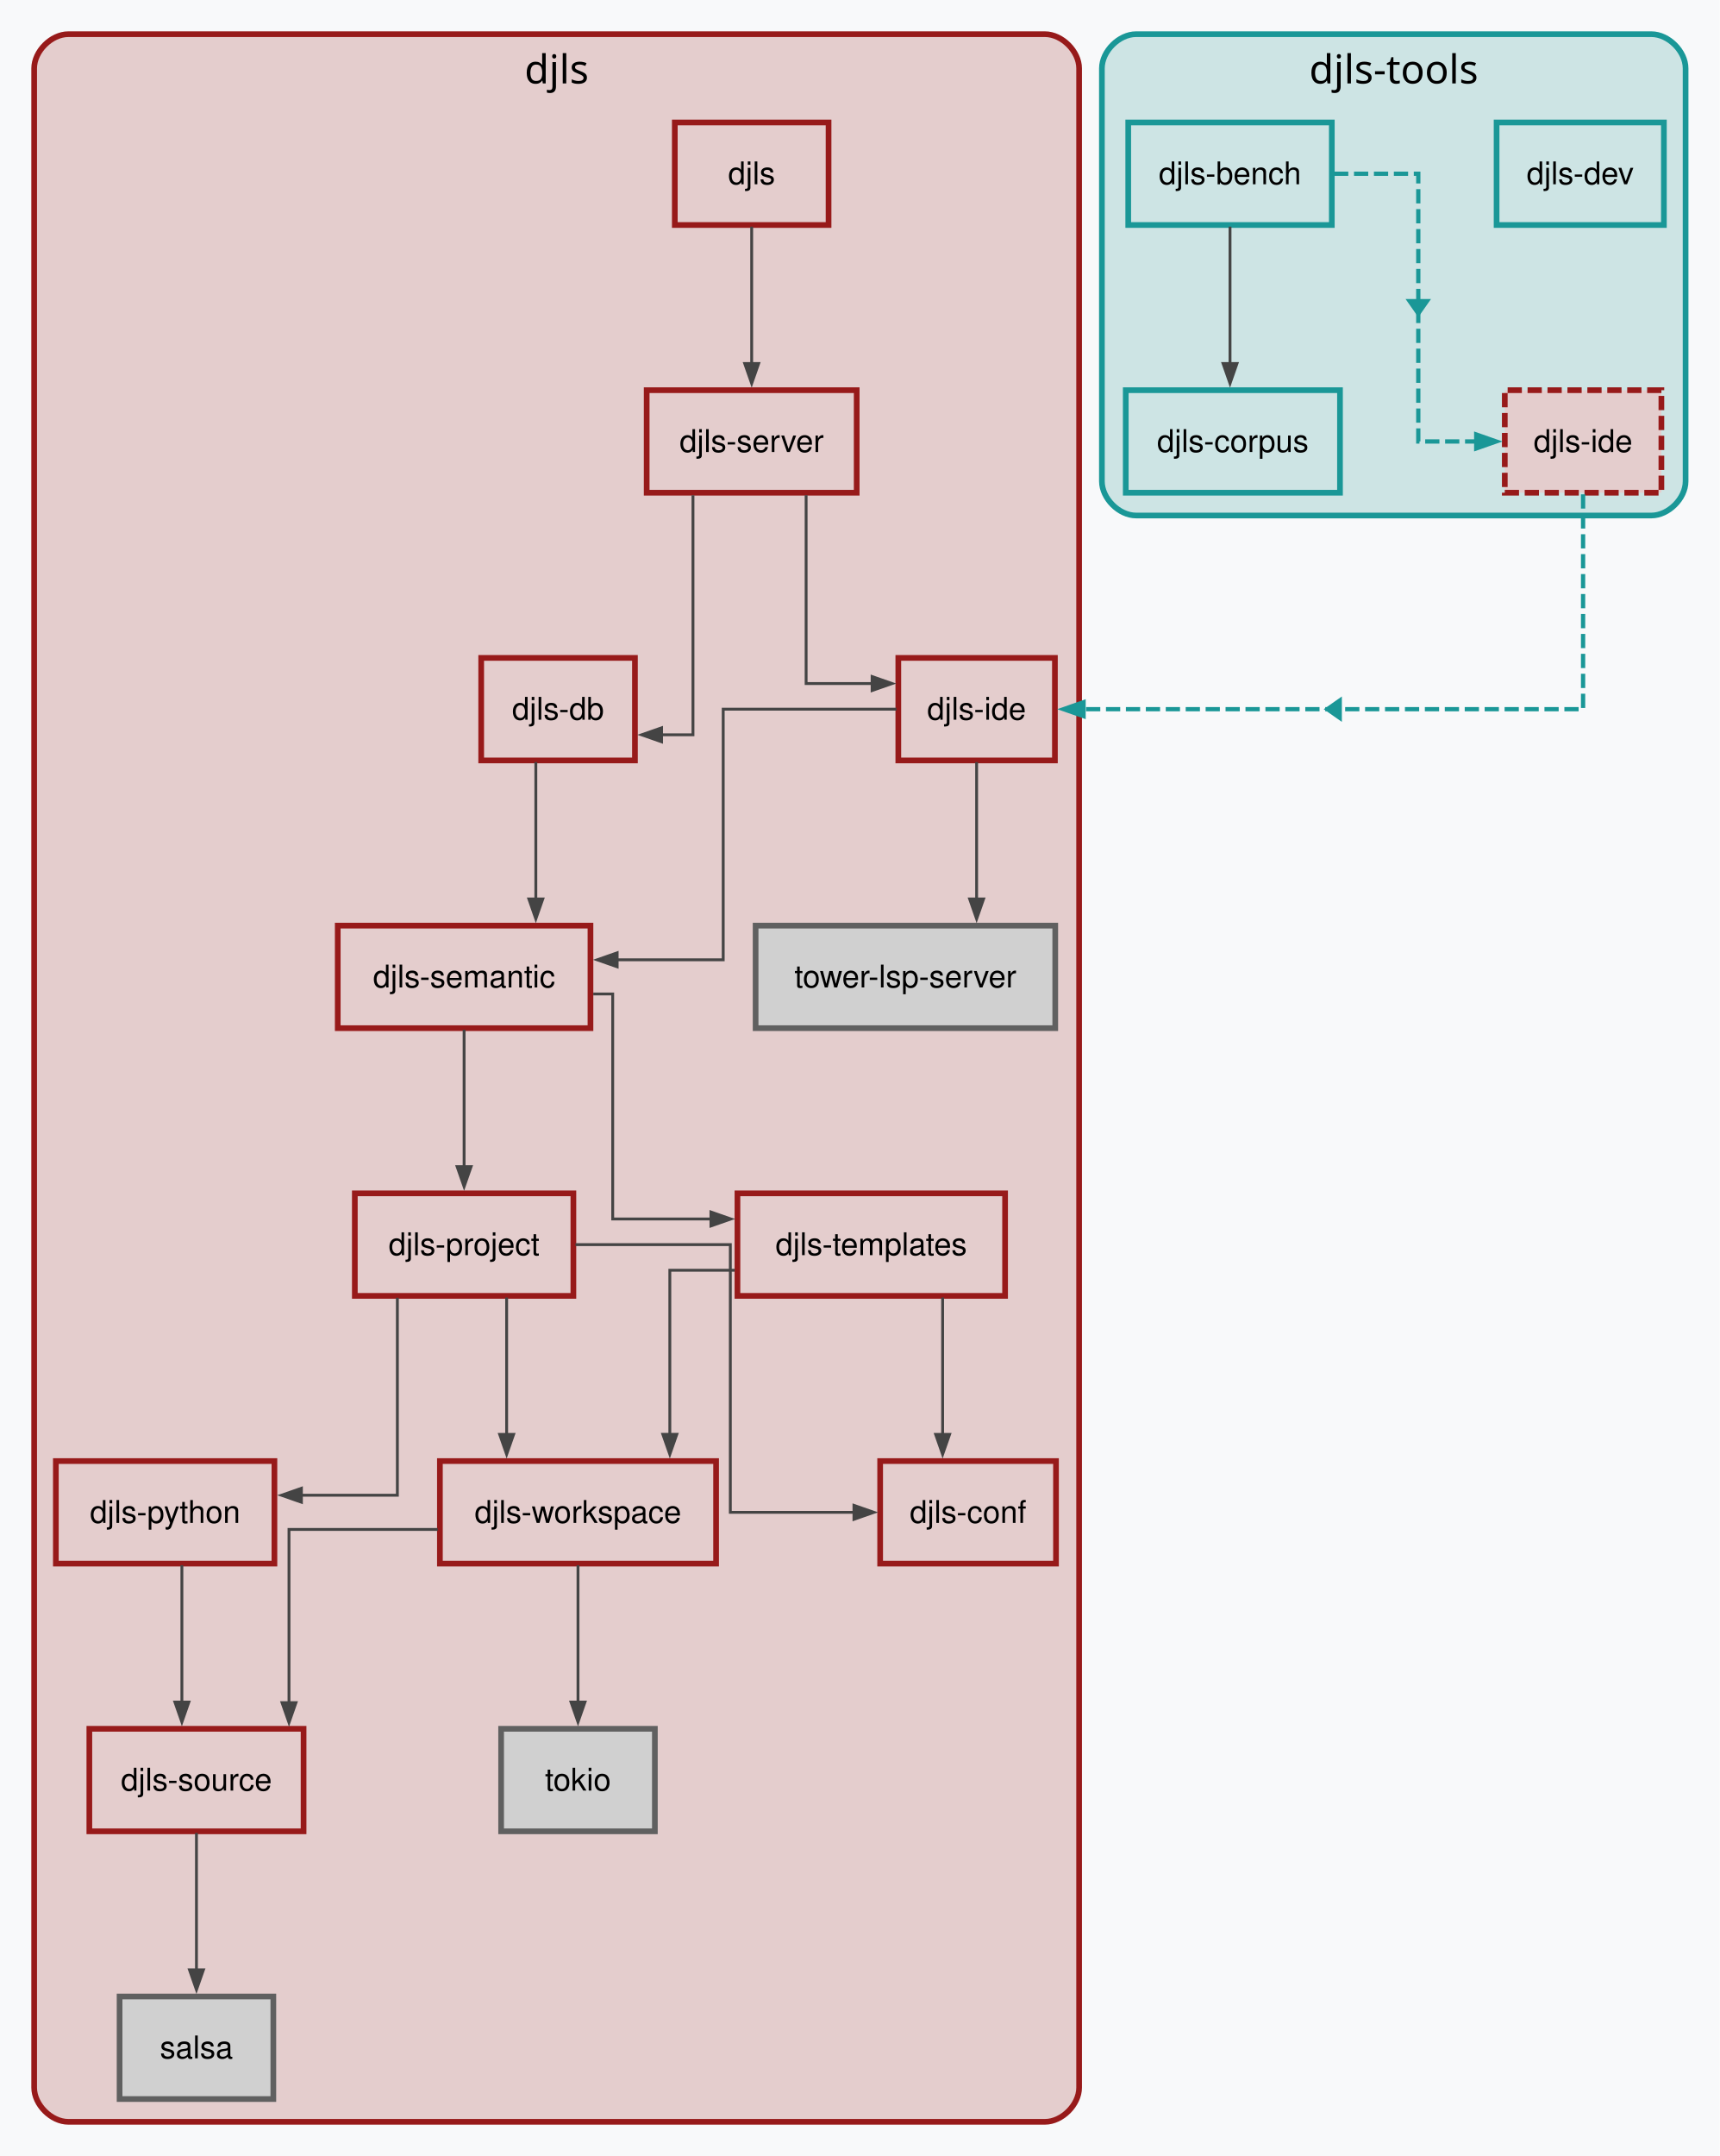
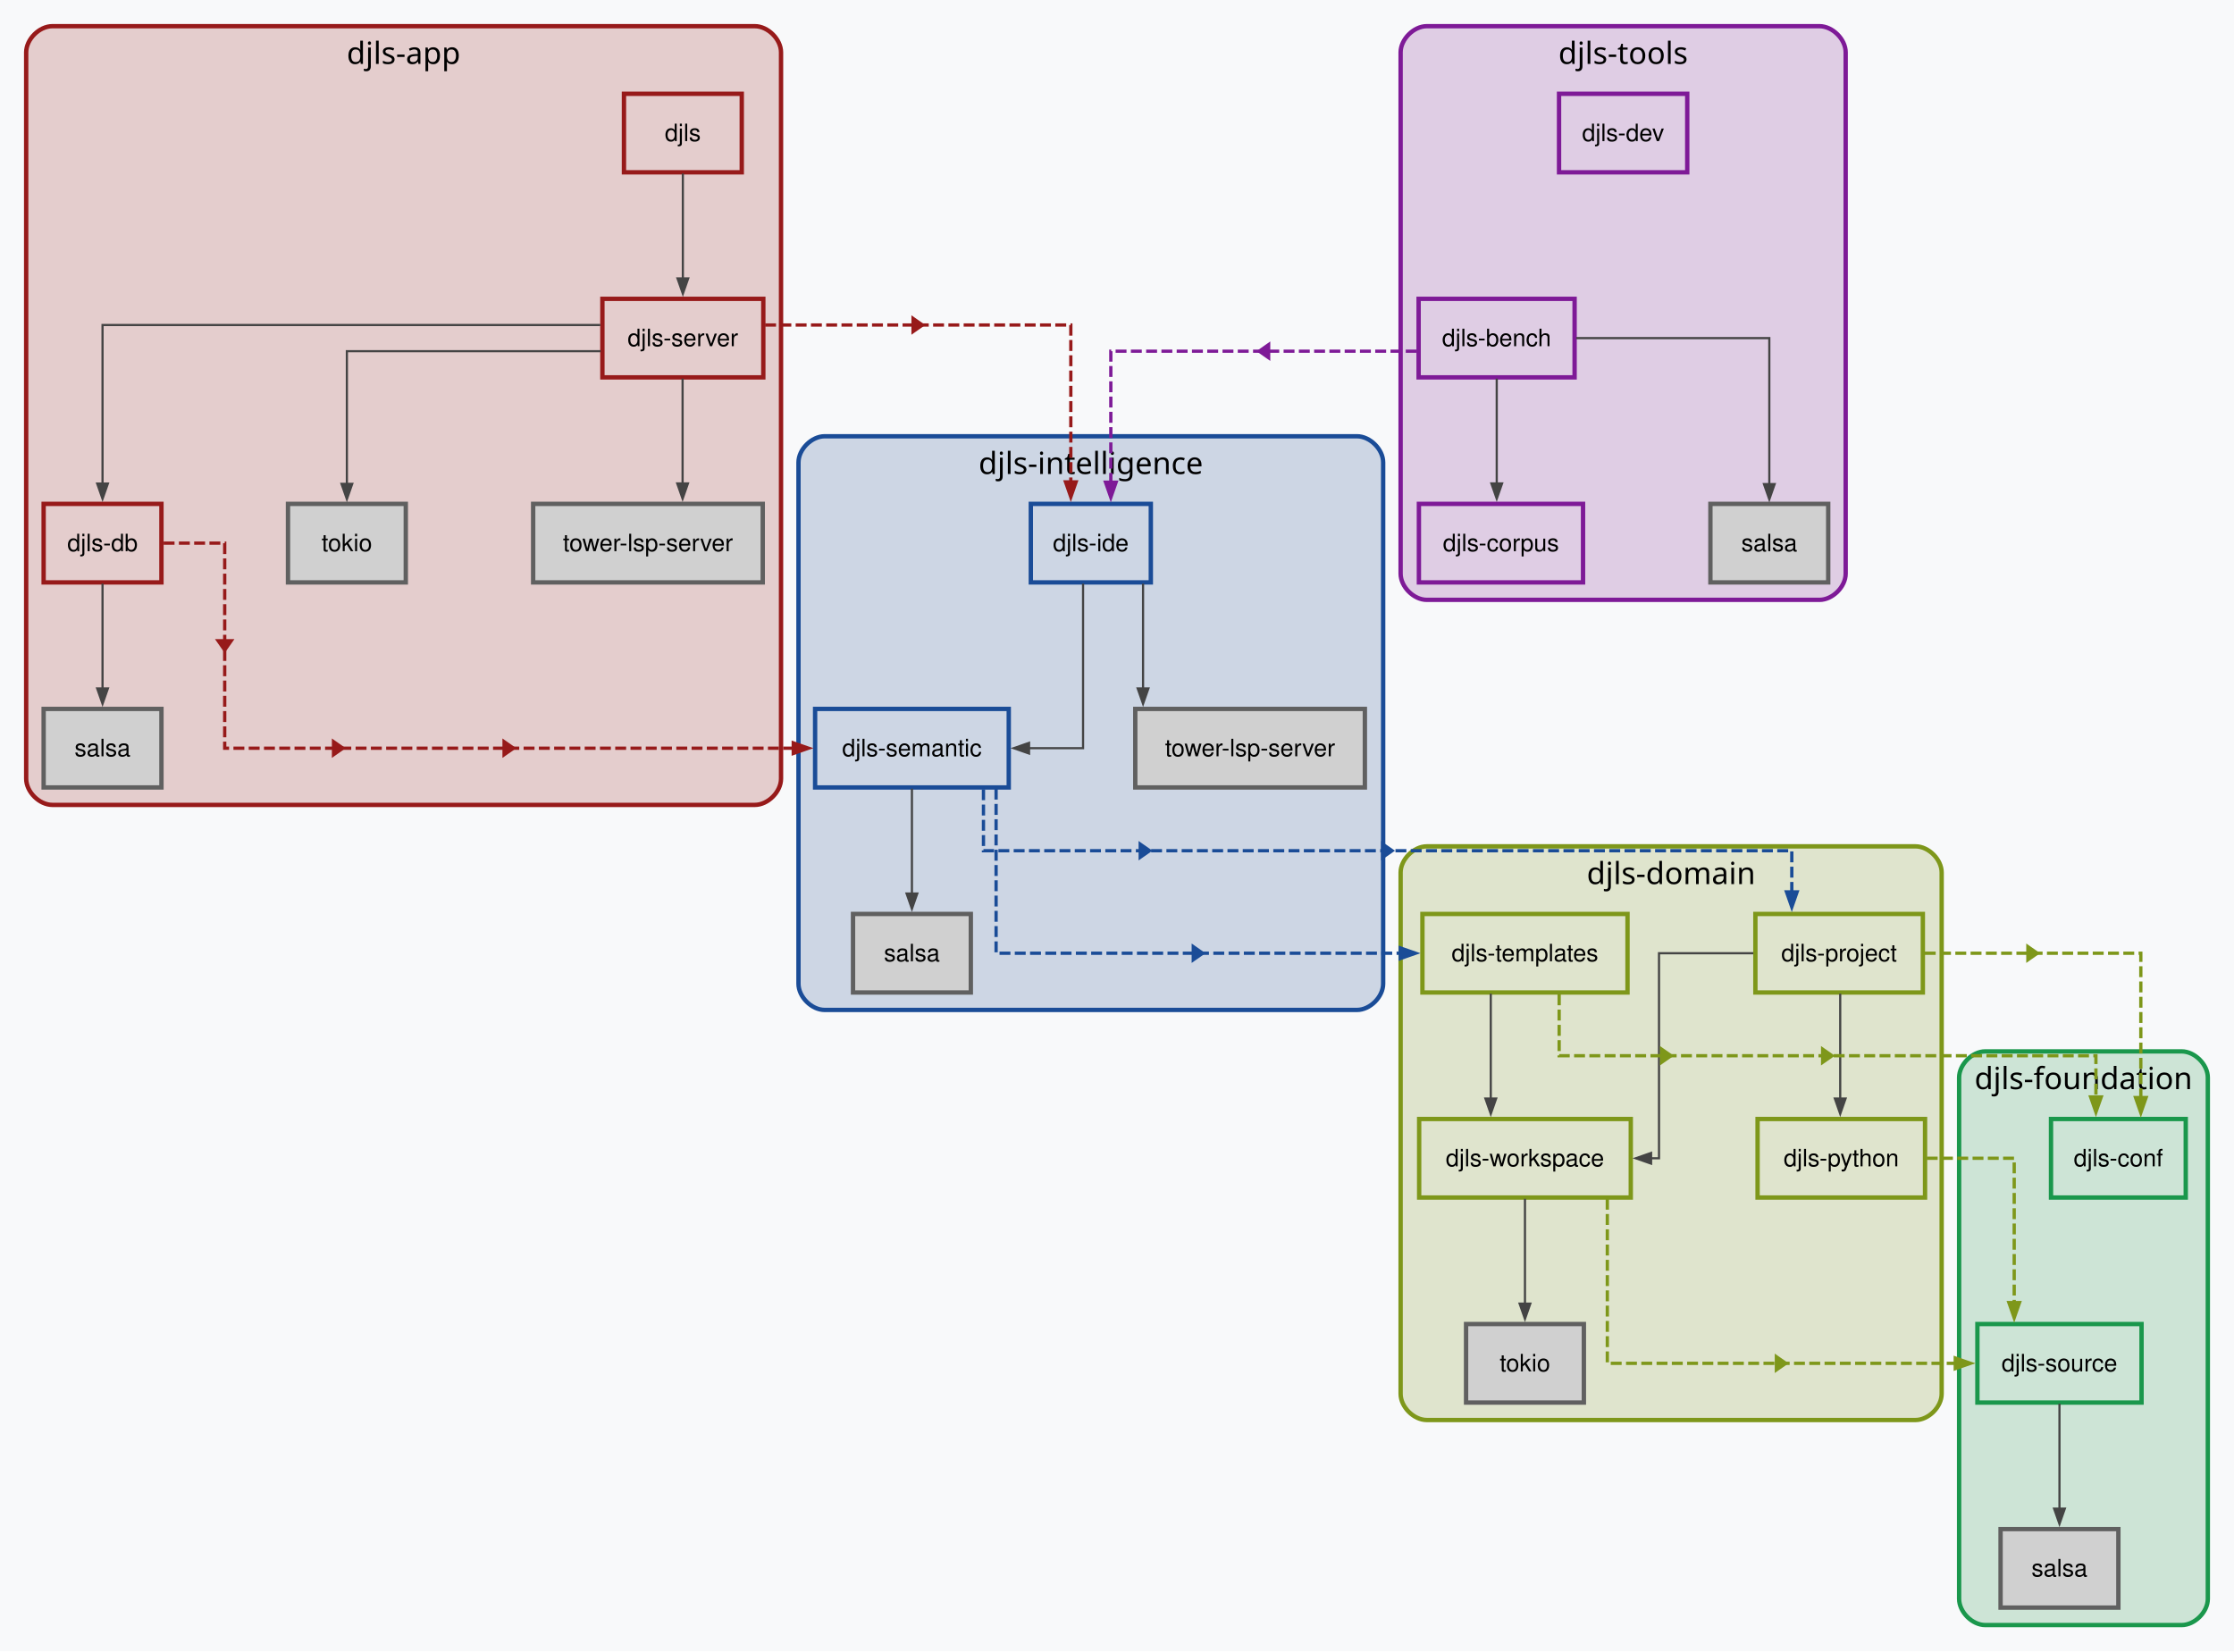
- <svg xmlns="http://www.w3.org/2000/svg" width="604pt" height="757pt" viewBox="0.00 0.00 604.00 757.00">
+ <svg xmlns="http://www.w3.org/2000/svg" width="1024pt" height="757pt" viewBox="0.00 0.00 1024.00 757.00">
  <g id="graph0" class="graph" transform="scale(1 1) rotate(0) translate(4 753)">
-     <polygon fill="#f8f9fa" stroke="none" points="-4,4 -4,-753 600,-753 600,4 -4,4" />
+     <polygon fill="#f8f9fa" stroke="none" points="-4,4 -4,-753 1020,-753 1020,4 -4,4" />
    <g id="clust1" class="cluster">
-       <path fill="#e4cdcd" stroke="#971a1a" stroke-width="2" d="M20,-8C20,-8 363,-8 363,-8 369,-8 375,-14 375,-20 375,-20 375,-729 375,-729 375,-735 369,-741 363,-741 363,-741 20,-741 20,-741 14,-741 8,-735 8,-729 8,-729 8,-20 8,-20 8,-14 14,-8 20,-8" />
-       <text xml:space="preserve" text-anchor="middle" x="191.5" y="-723.7" font-family="Helvetica Bold" font-size="14.00">djls</text>
+       <path fill="#e4cdcd" stroke="#971a1a" stroke-width="2" d="M20,-384C20,-384 342,-384 342,-384 348,-384 354,-390 354,-396 354,-396 354,-729 354,-729 354,-735 348,-741 342,-741 342,-741 20,-741 20,-741 14,-741 8,-735 8,-729 8,-729 8,-396 8,-396 8,-390 14,-384 20,-384" />
+       <text xml:space="preserve" text-anchor="middle" x="181" y="-723.7" font-family="Helvetica Bold" font-size="14.00">djls-app</text>
    </g>
    <g id="clust2" class="cluster">
-       <path fill="#cde4e4" stroke="#1a9797" stroke-width="2" d="M395,-572C395,-572 576,-572 576,-572 582,-572 588,-578 588,-584 588,-584 588,-729 588,-729 588,-735 582,-741 576,-741 576,-741 395,-741 395,-741 389,-741 383,-735 383,-729 383,-729 383,-584 383,-584 383,-578 389,-572 395,-572" />
-       <text xml:space="preserve" text-anchor="middle" x="485.5" y="-723.7" font-family="Helvetica Bold" font-size="14.00">djls-tools</text>
+       <path fill="#dfe4cd" stroke="#7e971a" stroke-width="2" d="M650,-102C650,-102 874,-102 874,-102 880,-102 886,-108 886,-114 886,-114 886,-353 886,-353 886,-359 880,-365 874,-365 874,-365 650,-365 650,-365 644,-365 638,-359 638,-353 638,-353 638,-114 638,-114 638,-108 644,-102 650,-102" />
+       <text xml:space="preserve" text-anchor="middle" x="762" y="-347.7" font-family="Helvetica Bold" font-size="14.00">djls-domain</text>
+     </g>
+     <g id="clust3" class="cluster">
+       <path fill="#cde4d6" stroke="#1a974c" stroke-width="2" d="M906,-8C906,-8 996,-8 996,-8 1002,-8 1008,-14 1008,-20 1008,-20 1008,-259 1008,-259 1008,-265 1002,-271 996,-271 996,-271 906,-271 906,-271 900,-271 894,-265 894,-259 894,-259 894,-20 894,-20 894,-14 900,-8 906,-8" />
+       <text xml:space="preserve" text-anchor="middle" x="951" y="-253.7" font-family="Helvetica Bold" font-size="14.00">djls-foundation</text>
+     </g>
+     <g id="clust4" class="cluster">
+       <path fill="#cdd6e4" stroke="#1a4c97" stroke-width="2" d="M374,-290C374,-290 618,-290 618,-290 624,-290 630,-296 630,-302 630,-302 630,-541 630,-541 630,-547 624,-553 618,-553 618,-553 374,-553 374,-553 368,-553 362,-547 362,-541 362,-541 362,-302 362,-302 362,-296 368,-290 374,-290" />
+       <text xml:space="preserve" text-anchor="middle" x="496" y="-535.7" font-family="Helvetica Bold" font-size="14.00">djls-intelligence</text>
+     </g>
+     <g id="clust5" class="cluster">
+       <path fill="#dfcde4" stroke="#7e1a97" stroke-width="2" d="M650,-478C650,-478 830,-478 830,-478 836,-478 842,-484 842,-490 842,-490 842,-729 842,-729 842,-735 836,-741 830,-741 830,-741 650,-741 650,-741 644,-741 638,-735 638,-729 638,-729 638,-490 638,-490 638,-484 644,-478 650,-478" />
+       <text xml:space="preserve" text-anchor="middle" x="740" y="-723.7" font-family="Helvetica Bold" font-size="14.00">djls-tools</text>
    </g>
    <g id="node1" class="node">
-       <polygon fill="#e4cdcd" stroke="#971a1a" stroke-width="2" points="287,-710 233,-710 233,-674 287,-674 287,-710" />
-       <text xml:space="preserve" text-anchor="middle" x="260" y="-688.3" font-family="Helvetica,sans-Serif" font-size="11.00">djls</text>
+       <polygon fill="#e4cdcd" stroke="#971a1a" stroke-width="2" points="336,-710 282,-710 282,-674 336,-674 336,-710" />
+       <text xml:space="preserve" text-anchor="middle" x="309" y="-688.3" font-family="Helvetica,sans-Serif" font-size="11.00">djls</text>
+     </g>
+     <g id="node3" class="node">
+       <polygon fill="#e4cdcd" stroke="#971a1a" stroke-width="2" points="345.88,-616 272.12,-616 272.12,-580 345.88,-580 345.88,-616" />
+       <text xml:space="preserve" text-anchor="middle" x="309" y="-594.3" font-family="Helvetica,sans-Serif" font-size="11.00">djls-server</text>
+     </g>
+     <g id="edge1" class="edge">
+       <path fill="none" stroke="#444444" d="M309,-673.43C309,-673.43 309,-625.37 309,-625.37" />
+       <polygon fill="#444444" stroke="#444444" points="311.45,-625.37 309,-618.37 306.55,-625.37 311.45,-625.37" />
+     </g>
+     <g id="node2" class="node">
+       <polygon fill="#e4cdcd" stroke="#971a1a" stroke-width="2" points="70,-522 16,-522 16,-486 70,-486 70,-522" />
+       <text xml:space="preserve" text-anchor="middle" x="43" y="-500.3" font-family="Helvetica,sans-Serif" font-size="11.00">djls-db</text>
+     </g>
+     <g id="node4" class="node">
+       <polygon fill="#d0d0d0" stroke="#606060" stroke-width="2" points="70,-428 16,-428 16,-392 70,-392 70,-428" />
+       <text xml:space="preserve" text-anchor="middle" x="43" y="-406.3" font-family="Helvetica,sans-Serif" font-size="11.00">salsa</text>
+     </g>
+     <g id="edge6" class="edge">
+       <path fill="none" stroke="#444444" d="M43,-485.43C43,-485.43 43,-437.37 43,-437.37" />
+       <polygon fill="#444444" stroke="#444444" points="45.45,-437.37 43,-430.37 40.55,-437.37 45.45,-437.37" />
+     </g>
+     <g id="node16" class="node">
+       <polygon fill="#cdd6e4" stroke="#1a4c97" stroke-width="2" points="458.38,-428 369.62,-428 369.62,-392 458.38,-392 458.38,-428" />
+       <text xml:space="preserve" text-anchor="middle" x="414" y="-406.3" font-family="Helvetica,sans-Serif" font-size="11.00">djls-semantic</text>
+     </g>
+     <g id="edge5" class="edge">
+       <path fill="none" stroke="#971a1a" stroke-width="1.5" stroke-dasharray="5,2" d="M71,-504C85,-504 99,-504 99,-504 99,-504 99,-410 99,-410 99,-410 359.6,-410 359.6,-410" />
+       <polygon fill="#971a1a" stroke="#971a1a" stroke-width="1.5" points="359.6,-412.45 366.6,-410 359.6,-407.55 359.6,-412.45" />
+     </g>
+     <g id="edge16" class="edge">
+       <path fill="none" stroke="#444444" d="M271.17,-604C197.73,-604 43,-604 43,-604 43,-604 43,-531.32 43,-531.32" />
+       <polygon fill="#444444" stroke="#444444" points="45.45,-531.32 43,-524.32 40.55,-531.32 45.45,-531.32" />
+     </g>
+     <g id="node5" class="node">
+       <polygon fill="#d0d0d0" stroke="#606060" stroke-width="2" points="182,-522 128,-522 128,-486 182,-486 182,-522" />
+       <text xml:space="preserve" text-anchor="middle" x="155" y="-500.3" font-family="Helvetica,sans-Serif" font-size="11.00">tokio</text>
+     </g>
+     <g id="edge18" class="edge">
+       <path fill="none" stroke="#444444" d="M271.33,-592C225.74,-592 155,-592 155,-592 155,-592 155,-531.18 155,-531.18" />
+       <polygon fill="#444444" stroke="#444444" points="157.45,-531.18 155,-524.18 152.55,-531.18 157.45,-531.18" />
+     </g>
+     <g id="node6" class="node">
+       <polygon fill="#d0d0d0" stroke="#606060" stroke-width="2" points="345.62,-522 240.38,-522 240.38,-486 345.62,-486 345.62,-522" />
+       <text xml:space="preserve" text-anchor="middle" x="293" y="-500.3" font-family="Helvetica,sans-Serif" font-size="11.00">tower-lsp-server</text>
+     </g>
+     <g id="edge19" class="edge">
+       <path fill="none" stroke="#444444" d="M308.88,-579.43C308.88,-579.43 308.88,-531.37 308.88,-531.37" />
+       <polygon fill="#444444" stroke="#444444" points="311.33,-531.37 308.88,-524.37 306.43,-531.37 311.33,-531.37" />
+     </g>
+     <g id="node15" class="node">
+       <polygon fill="#cdd6e4" stroke="#1a4c97" stroke-width="2" points="523.5,-522 468.5,-522 468.5,-486 523.5,-486 523.5,-522" />
+       <text xml:space="preserve" text-anchor="middle" x="496" y="-500.3" font-family="Helvetica,sans-Serif" font-size="11.00">djls-ide</text>
+     </g>
+     <g id="edge17" class="edge">
+       <path fill="none" stroke="#971a1a" stroke-width="1.5" stroke-dasharray="5,2" d="M346.71,-604C398.92,-604 486.83,-604 486.83,-604 486.83,-604 486.83,-532.08 486.83,-532.08" />
+       <polygon fill="#971a1a" stroke="#971a1a" stroke-width="1.5" points="489.28,-532.08 486.83,-525.08 484.38,-532.08 489.28,-532.08" />
+     </g>
+     <g id="node7" class="node">
+       <polygon fill="#dfe4cd" stroke="#7e971a" stroke-width="2" points="877.38,-334 800.62,-334 800.62,-298 877.38,-298 877.38,-334" />
+       <text xml:space="preserve" text-anchor="middle" x="839" y="-312.3" font-family="Helvetica,sans-Serif" font-size="11.00">djls-project</text>
    </g>
    <g id="node8" class="node">
-       <polygon fill="#e4cdcd" stroke="#971a1a" stroke-width="2" points="296.88,-616 223.12,-616 223.12,-580 296.88,-580 296.88,-616" />
-       <text xml:space="preserve" text-anchor="middle" x="260" y="-594.3" font-family="Helvetica,sans-Serif" font-size="11.00">djls-server</text>
-     </g>
-     <g id="edge1" class="edge">
-       <path fill="none" stroke="#444444" d="M260,-673.43C260,-673.43 260,-625.37 260,-625.37" />
-       <polygon fill="#444444" stroke="#444444" points="262.45,-625.37 260,-618.37 257.55,-625.37 262.45,-625.37" />
-     </g>
-     <g id="node2" class="node">
-       <polygon fill="#e4cdcd" stroke="#971a1a" stroke-width="2" points="366.88,-240 305.12,-240 305.12,-204 366.88,-204 366.88,-240" />
-       <text xml:space="preserve" text-anchor="middle" x="336" y="-218.3" font-family="Helvetica,sans-Serif" font-size="11.00">djls-conf</text>
-     </g>
-     <g id="node3" class="node">
-       <polygon fill="#e4cdcd" stroke="#971a1a" stroke-width="2" points="219,-522 165,-522 165,-486 219,-486 219,-522" />
-       <text xml:space="preserve" text-anchor="middle" x="192" y="-500.3" font-family="Helvetica,sans-Serif" font-size="11.00">djls-db</text>
-     </g>
-     <g id="node7" class="node">
-       <polygon fill="#e4cdcd" stroke="#971a1a" stroke-width="2" points="203.38,-428 114.62,-428 114.62,-392 203.38,-392 203.38,-428" />
-       <text xml:space="preserve" text-anchor="middle" x="159" y="-406.3" font-family="Helvetica,sans-Serif" font-size="11.00">djls-semantic</text>
+       <polygon fill="#dfe4cd" stroke="#7e971a" stroke-width="2" points="878.38,-240 801.62,-240 801.62,-204 878.38,-204 878.38,-240" />
+       <text xml:space="preserve" text-anchor="middle" x="840" y="-218.3" font-family="Helvetica,sans-Serif" font-size="11.00">djls-python</text>
+     </g>
+     <g id="edge10" class="edge">
+       <path fill="none" stroke="#444444" d="M839.5,-297.43C839.5,-297.43 839.5,-249.37 839.5,-249.37" />
+       <polygon fill="#444444" stroke="#444444" points="841.95,-249.37 839.5,-242.37 837.05,-249.37 841.95,-249.37" />
+     </g>
+     <g id="node10" class="node">
+       <polygon fill="#dfe4cd" stroke="#7e971a" stroke-width="2" points="743.5,-240 646.5,-240 646.5,-204 743.5,-204 743.5,-240" />
+       <text xml:space="preserve" text-anchor="middle" x="695" y="-218.3" font-family="Helvetica,sans-Serif" font-size="11.00">djls-workspace</text>
+     </g>
+     <g id="edge11" class="edge">
+       <path fill="none" stroke="#444444" d="M799.65,-316C778.39,-316 756.44,-316 756.44,-316 756.44,-316 756.44,-222 756.44,-222 756.44,-222 752.81,-222 752.81,-222" />
+       <polygon fill="#444444" stroke="#444444" points="752.81,-219.55 745.81,-222 752.81,-224.45 752.81,-219.55" />
+     </g>
+     <g id="node12" class="node">
+       <polygon fill="#cde4d6" stroke="#1a974c" stroke-width="2" points="997.88,-240 936.12,-240 936.12,-204 997.88,-204 997.88,-240" />
+       <text xml:space="preserve" text-anchor="middle" x="967" y="-218.3" font-family="Helvetica,sans-Serif" font-size="11.00">djls-conf</text>
+     </g>
+     <g id="edge9" class="edge">
+       <path fill="none" stroke="#7e971a" stroke-width="1.5" stroke-dasharray="5,2" d="M878.26,-316C919.14,-316 977.29,-316 977.29,-316 977.29,-316 977.29,-249.84 977.29,-249.84" />
+       <polygon fill="#7e971a" stroke="#7e971a" stroke-width="1.5" points="979.74,-249.84 977.29,-242.84 974.84,-249.84 979.74,-249.84" />
+     </g>
+     <g id="node13" class="node">
+       <polygon fill="#cde4d6" stroke="#1a974c" stroke-width="2" points="977.62,-146 902.38,-146 902.38,-110 977.62,-110 977.62,-146" />
+       <text xml:space="preserve" text-anchor="middle" x="940" y="-124.3" font-family="Helvetica,sans-Serif" font-size="11.00">djls-source</text>
+     </g>
+     <g id="edge12" class="edge">
+       <path fill="none" stroke="#7e971a" stroke-width="1.5" stroke-dasharray="5,2" d="M879.16,-222C899.13,-222 919.25,-222 919.25,-222 919.25,-222 919.25,-155.84 919.25,-155.84" />
+       <polygon fill="#7e971a" stroke="#7e971a" stroke-width="1.5" points="921.7,-155.84 919.25,-148.84 916.8,-155.84 921.7,-155.84" />
+     </g>
+     <g id="node9" class="node">
+       <polygon fill="#dfe4cd" stroke="#7e971a" stroke-width="2" points="742,-334 648,-334 648,-298 742,-298 742,-334" />
+       <text xml:space="preserve" text-anchor="middle" x="695" y="-312.3" font-family="Helvetica,sans-Serif" font-size="11.00">djls-templates</text>
+     </g>
+     <g id="edge22" class="edge">
+       <path fill="none" stroke="#444444" d="M679.33,-297.43C679.33,-297.43 679.33,-249.37 679.33,-249.37" />
+       <polygon fill="#444444" stroke="#444444" points="681.78,-249.37 679.33,-242.37 676.88,-249.37 681.78,-249.37" />
+     </g>
+     <g id="edge21" class="edge">
+       <path fill="none" stroke="#7e971a" stroke-width="1.5" stroke-dasharray="5,2" d="M710.67,-297.15C710.67,-284.08 710.67,-269 710.67,-269 710.67,-269 956.71,-269 956.71,-269 956.71,-269 956.71,-250.12 956.71,-250.12" />
+       <polygon fill="#7e971a" stroke="#7e971a" stroke-width="1.5" points="959.16,-250.12 956.71,-243.12 954.26,-250.12 959.16,-250.12" />
+     </g>
+     <g id="node11" class="node">
+       <polygon fill="#d0d0d0" stroke="#606060" stroke-width="2" points="722,-146 668,-146 668,-110 722,-110 722,-146" />
+       <text xml:space="preserve" text-anchor="middle" x="695" y="-124.3" font-family="Helvetica,sans-Serif" font-size="11.00">tokio</text>
+     </g>
+     <g id="edge24" class="edge">
+       <path fill="none" stroke="#444444" d="M695,-203.43C695,-203.43 695,-155.37 695,-155.37" />
+       <polygon fill="#444444" stroke="#444444" points="697.45,-155.37 695,-148.37 692.55,-155.37 697.45,-155.37" />
+     </g>
+     <g id="edge23" class="edge">
+       <path fill="none" stroke="#7e971a" stroke-width="1.5" stroke-dasharray="5,2" d="M732.75,-203.43C732.75,-176.03 732.75,-128 732.75,-128 732.75,-128 892.23,-128 892.23,-128" />
+       <polygon fill="#7e971a" stroke="#7e971a" stroke-width="1.5" points="892.23,-130.45 899.23,-128 892.23,-125.55 892.23,-130.45" />
+     </g>
+     <g id="node14" class="node">
+       <polygon fill="#d0d0d0" stroke="#606060" stroke-width="2" points="967,-52 913,-52 913,-16 967,-16 967,-52" />
+       <text xml:space="preserve" text-anchor="middle" x="940" y="-30.3" font-family="Helvetica,sans-Serif" font-size="11.00">salsa</text>
+     </g>
+     <g id="edge20" class="edge">
+       <path fill="none" stroke="#444444" d="M940,-109.43C940,-109.43 940,-61.37 940,-61.37" />
+       <polygon fill="#444444" stroke="#444444" points="942.45,-61.37 940,-54.37 937.55,-61.37 942.45,-61.37" />
+     </g>
+     <g id="edge7" class="edge">
+       <path fill="none" stroke="#444444" d="M492.44,-485.43C492.44,-458.03 492.44,-410 492.44,-410 492.44,-410 467.69,-410 467.69,-410" />
+       <polygon fill="#444444" stroke="#444444" points="467.69,-407.55 460.69,-410 467.69,-412.45 467.69,-407.55" />
+     </g>
+     <g id="node18" class="node">
+       <polygon fill="#d0d0d0" stroke="#606060" stroke-width="2" points="621.62,-428 516.38,-428 516.38,-392 621.62,-392 621.62,-428" />
+       <text xml:space="preserve" text-anchor="middle" x="569" y="-406.3" font-family="Helvetica,sans-Serif" font-size="11.00">tower-lsp-server</text>
+     </g>
+     <g id="edge8" class="edge">
+       <path fill="none" stroke="#444444" d="M519.94,-485.43C519.94,-485.43 519.94,-437.37 519.94,-437.37" />
+       <polygon fill="#444444" stroke="#444444" points="522.39,-437.37 519.94,-430.37 517.49,-437.37 522.39,-437.37" />
+     </g>
+     <g id="edge13" class="edge">
+       <path fill="none" stroke="#1a4c97" stroke-width="1.5" stroke-dasharray="5,2" d="M446.79,-391.15C446.79,-378.08 446.79,-363 446.79,-363 446.79,-363 817.31,-363 817.31,-363 817.31,-363 817.31,-344.12 817.31,-344.12" />
+       <polygon fill="#1a4c97" stroke="#1a4c97" stroke-width="1.5" points="819.76,-344.12 817.31,-337.12 814.86,-344.12 819.76,-344.12" />
+     </g>
+     <g id="edge14" class="edge">
+       <path fill="none" stroke="#1a4c97" stroke-width="1.5" stroke-dasharray="5,2" d="M452.58,-391.43C452.58,-364.03 452.58,-316 452.58,-316 452.58,-316 637.84,-316 637.84,-316" />
+       <polygon fill="#1a4c97" stroke="#1a4c97" stroke-width="1.5" points="637.84,-318.45 644.84,-316 637.84,-313.55 637.84,-318.45" />
+     </g>
+     <g id="node17" class="node">
+       <polygon fill="#d0d0d0" stroke="#606060" stroke-width="2" points="441,-334 387,-334 387,-298 441,-298 441,-334" />
+       <text xml:space="preserve" text-anchor="middle" x="414" y="-312.3" font-family="Helvetica,sans-Serif" font-size="11.00">salsa</text>
+     </g>
+     <g id="edge15" class="edge">
+       <path fill="none" stroke="#444444" d="M414,-391.43C414,-391.43 414,-343.37 414,-343.37" />
+       <polygon fill="#444444" stroke="#444444" points="416.45,-343.37 414,-336.37 411.55,-343.37 416.45,-343.37" />
+     </g>
+     <g id="node19" class="node">
+       <polygon fill="#dfcde4" stroke="#7e1a97" stroke-width="2" points="717.75,-616 646.25,-616 646.25,-580 717.75,-580 717.75,-616" />
+       <text xml:space="preserve" text-anchor="middle" x="682" y="-594.3" font-family="Helvetica,sans-Serif" font-size="11.00">djls-bench</text>
+     </g>
+     <g id="edge3" class="edge">
+       <path fill="none" stroke="#7e1a97" stroke-width="1.5" stroke-dasharray="5,2" d="M645.36,-592C593.56,-592 505.17,-592 505.17,-592 505.17,-592 505.17,-531.93 505.17,-531.93" />
+       <polygon fill="#7e1a97" stroke="#7e1a97" stroke-width="1.5" points="507.62,-531.93 505.17,-524.93 502.72,-531.93 507.62,-531.93" />
+     </g>
+     <g id="node20" class="node">
+       <polygon fill="#dfcde4" stroke="#7e1a97" stroke-width="2" points="721.62,-522 646.38,-522 646.38,-486 721.62,-486 721.62,-522" />
+       <text xml:space="preserve" text-anchor="middle" x="684" y="-500.3" font-family="Helvetica,sans-Serif" font-size="11.00">djls-corpus</text>
+     </g>
+     <g id="edge2" class="edge">
+       <path fill="none" stroke="#444444" d="M682.06,-579.43C682.06,-579.43 682.06,-531.37 682.06,-531.37" />
+       <polygon fill="#444444" stroke="#444444" points="684.51,-531.37 682.06,-524.37 679.61,-531.37 684.51,-531.37" />
+     </g>
+     <g id="node22" class="node">
+       <polygon fill="#d0d0d0" stroke="#606060" stroke-width="2" points="834,-522 780,-522 780,-486 834,-486 834,-522" />
+       <text xml:space="preserve" text-anchor="middle" x="807" y="-500.3" font-family="Helvetica,sans-Serif" font-size="11.00">salsa</text>
    </g>
    <g id="edge4" class="edge">
-       <path fill="none" stroke="#444444" d="M184.19,-485.43C184.19,-485.43 184.19,-437.37 184.19,-437.37" />
-       <polygon fill="#444444" stroke="#444444" points="186.64,-437.37 184.19,-430.37 181.74,-437.37 186.64,-437.37" />
-     </g>
-     <g id="node4" class="node">
-       <polygon fill="#e4cdcd" stroke="#971a1a" stroke-width="2" points="366.5,-522 311.5,-522 311.5,-486 366.5,-486 366.5,-522" />
-       <text xml:space="preserve" text-anchor="middle" x="339" y="-500.3" font-family="Helvetica,sans-Serif" font-size="11.00">djls-ide</text>
-     </g>
-     <g id="edge5" class="edge">
-       <path fill="none" stroke="#444444" d="M310.84,-504C284.77,-504 250,-504 250,-504 250,-504 250,-416 250,-416 250,-416 212.75,-416 212.75,-416" />
-       <polygon fill="#444444" stroke="#444444" points="212.75,-413.55 205.75,-416 212.75,-418.45 212.75,-413.55" />
-     </g>
-     <g id="node14" class="node">
-       <polygon fill="#d0d0d0" stroke="#606060" stroke-width="2" points="366.62,-428 261.38,-428 261.38,-392 366.62,-392 366.62,-428" />
-       <text xml:space="preserve" text-anchor="middle" x="314" y="-406.3" font-family="Helvetica,sans-Serif" font-size="11.00">tower-lsp-server</text>
-     </g>
-     <g id="edge6" class="edge">
-       <path fill="none" stroke="#444444" d="M339,-485.43C339,-485.43 339,-437.37 339,-437.37" />
-       <polygon fill="#444444" stroke="#444444" points="341.45,-437.37 339,-430.37 336.55,-437.37 341.45,-437.37" />
-     </g>
-     <g id="node5" class="node">
-       <polygon fill="#e4cdcd" stroke="#971a1a" stroke-width="2" points="197.38,-334 120.62,-334 120.62,-298 197.38,-298 197.38,-334" />
-       <text xml:space="preserve" text-anchor="middle" x="159" y="-312.3" font-family="Helvetica,sans-Serif" font-size="11.00">djls-project</text>
-     </g>
-     <g id="edge7" class="edge">
-       <path fill="none" stroke="#444444" d="M198.11,-316C223.73,-316 252.5,-316 252.5,-316 252.5,-316 252.5,-222 252.5,-222 252.5,-222 295.92,-222 295.92,-222" />
-       <polygon fill="#444444" stroke="#444444" points="295.92,-224.45 302.92,-222 295.92,-219.55 295.92,-224.45" />
-     </g>
-     <g id="node6" class="node">
-       <polygon fill="#e4cdcd" stroke="#971a1a" stroke-width="2" points="92.38,-240 15.62,-240 15.62,-204 92.38,-204 92.38,-240" />
-       <text xml:space="preserve" text-anchor="middle" x="54" y="-218.3" font-family="Helvetica,sans-Serif" font-size="11.00">djls-python</text>
-     </g>
-     <g id="edge8" class="edge">
-       <path fill="none" stroke="#444444" d="M135.56,-297.34C135.56,-271.51 135.56,-228 135.56,-228 135.56,-228 101.86,-228 101.86,-228" />
-       <polygon fill="#444444" stroke="#444444" points="101.86,-225.55 94.86,-228 101.86,-230.45 101.86,-225.55" />
-     </g>
-     <g id="node11" class="node">
-       <polygon fill="#e4cdcd" stroke="#971a1a" stroke-width="2" points="247.5,-240 150.5,-240 150.5,-204 247.5,-204 247.5,-240" />
-       <text xml:space="preserve" text-anchor="middle" x="199" y="-218.3" font-family="Helvetica,sans-Serif" font-size="11.00">djls-workspace</text>
-     </g>
-     <g id="edge9" class="edge">
-       <path fill="none" stroke="#444444" d="M173.94,-297.43C173.94,-297.43 173.94,-249.37 173.94,-249.37" />
-       <polygon fill="#444444" stroke="#444444" points="176.39,-249.37 173.94,-242.37 171.49,-249.37 176.39,-249.37" />
-     </g>
-     <g id="node9" class="node">
-       <polygon fill="#e4cdcd" stroke="#971a1a" stroke-width="2" points="102.62,-146 27.38,-146 27.38,-110 102.62,-110 102.62,-146" />
-       <text xml:space="preserve" text-anchor="middle" x="65" y="-124.3" font-family="Helvetica,sans-Serif" font-size="11.00">djls-source</text>
-     </g>
-     <g id="edge10" class="edge">
-       <path fill="none" stroke="#444444" d="M59.88,-203.43C59.88,-203.43 59.88,-155.37 59.88,-155.37" />
-       <polygon fill="#444444" stroke="#444444" points="62.33,-155.37 59.88,-148.37 57.43,-155.37 62.33,-155.37" />
-     </g>
-     <g id="edge11" class="edge">
-       <path fill="none" stroke="#444444" d="M159,-391.43C159,-391.43 159,-343.37 159,-343.37" />
-       <polygon fill="#444444" stroke="#444444" points="161.45,-343.37 159,-336.37 156.55,-343.37 161.45,-343.37" />
-     </g>
-     <g id="node10" class="node">
-       <polygon fill="#e4cdcd" stroke="#971a1a" stroke-width="2" points="349,-334 255,-334 255,-298 349,-298 349,-334" />
-       <text xml:space="preserve" text-anchor="middle" x="302" y="-312.3" font-family="Helvetica,sans-Serif" font-size="11.00">djls-templates</text>
-     </g>
-     <g id="edge12" class="edge">
-       <path fill="none" stroke="#444444" d="M204.36,-404C208.51,-404 211.19,-404 211.19,-404 211.19,-404 211.19,-325 211.19,-325 211.19,-325 245.69,-325 245.69,-325" />
-       <polygon fill="#444444" stroke="#444444" points="245.69,-327.45 252.69,-325 245.69,-322.55 245.69,-327.45" />
-     </g>
-     <g id="edge13" class="edge">
-       <path fill="none" stroke="#444444" d="M239.38,-579.11C239.38,-549.37 239.38,-495 239.38,-495 239.38,-495 228.35,-495 228.35,-495" />
-       <polygon fill="#444444" stroke="#444444" points="228.35,-492.55 221.35,-495 228.35,-497.45 228.35,-492.55" />
-     </g>
-     <g id="edge14" class="edge">
-       <path fill="none" stroke="#444444" d="M279.12,-579.14C279.12,-554.09 279.12,-513 279.12,-513 279.12,-513 302.3,-513 302.3,-513" />
-       <polygon fill="#444444" stroke="#444444" points="302.3,-515.45 309.3,-513 302.3,-510.55 302.3,-515.45" />
-     </g>
-     <g id="node12" class="node">
-       <polygon fill="#d0d0d0" stroke="#606060" stroke-width="2" points="92,-52 38,-52 38,-16 92,-16 92,-52" />
-       <text xml:space="preserve" text-anchor="middle" x="65" y="-30.3" font-family="Helvetica,sans-Serif" font-size="11.00">salsa</text>
-     </g>
-     <g id="edge15" class="edge">
-       <path fill="none" stroke="#444444" d="M65,-109.43C65,-109.43 65,-61.37 65,-61.37" />
-       <polygon fill="#444444" stroke="#444444" points="67.45,-61.37 65,-54.37 62.55,-61.37 67.45,-61.37" />
-     </g>
-     <g id="edge16" class="edge">
-       <path fill="none" stroke="#444444" d="M327.06,-297.43C327.06,-297.43 327.06,-249.37 327.06,-249.37" />
-       <polygon fill="#444444" stroke="#444444" points="329.51,-249.37 327.06,-242.37 324.61,-249.37 329.51,-249.37" />
-     </g>
-     <g id="edge17" class="edge">
-       <path fill="none" stroke="#444444" d="M254.03,-307C241.41,-307 231.25,-307 231.25,-307 231.25,-307 231.25,-249.38 231.25,-249.38" />
-       <polygon fill="#444444" stroke="#444444" points="233.7,-249.38 231.25,-242.38 228.8,-249.38 233.7,-249.38" />
-     </g>
-     <g id="edge18" class="edge">
-       <path fill="none" stroke="#444444" d="M149.74,-216C123.88,-216 97.5,-216 97.5,-216 97.5,-216 97.5,-155.18 97.5,-155.18" />
-       <polygon fill="#444444" stroke="#444444" points="99.95,-155.18 97.5,-148.18 95.05,-155.18 99.95,-155.18" />
-     </g>
-     <g id="node13" class="node">
-       <polygon fill="#d0d0d0" stroke="#606060" stroke-width="2" points="226,-146 172,-146 172,-110 226,-110 226,-146" />
-       <text xml:space="preserve" text-anchor="middle" x="199" y="-124.3" font-family="Helvetica,sans-Serif" font-size="11.00">tokio</text>
-     </g>
-     <g id="edge19" class="edge">
-       <path fill="none" stroke="#444444" d="M199,-203.43C199,-203.43 199,-155.37 199,-155.37" />
-       <polygon fill="#444444" stroke="#444444" points="201.45,-155.37 199,-148.37 196.55,-155.37 201.45,-155.37" />
-     </g>
-     <g id="node15" class="node">
-       <polygon fill="#cde4e4" stroke="#1a9797" stroke-width="2" points="463.75,-710 392.25,-710 392.25,-674 463.75,-674 463.75,-710" />
-       <text xml:space="preserve" text-anchor="middle" x="428" y="-688.3" font-family="Helvetica,sans-Serif" font-size="11.00">djls-bench</text>
-     </g>
-     <g id="node16" class="node">
-       <polygon fill="#cde4e4" stroke="#1a9797" stroke-width="2" points="466.62,-616 391.38,-616 391.38,-580 466.62,-580 466.62,-616" />
-       <text xml:space="preserve" text-anchor="middle" x="429" y="-594.3" font-family="Helvetica,sans-Serif" font-size="11.00">djls-corpus</text>
-     </g>
-     <g id="edge2" class="edge">
-       <path fill="none" stroke="#444444" d="M428,-673.43C428,-673.43 428,-625.37 428,-625.37" />
-       <polygon fill="#444444" stroke="#444444" points="430.45,-625.37 428,-618.37 425.55,-625.37 430.45,-625.37" />
-     </g>
-     <g id="node18" class="node">
-       <polygon fill="#e4cdcd" stroke="#971a1a" stroke-width="2" stroke-dasharray="5,2" points="579.5,-616 524.5,-616 524.5,-580 579.5,-580 579.5,-616" />
-       <text xml:space="preserve" text-anchor="middle" x="552" y="-594.3" font-family="Helvetica,sans-Serif" font-size="11.00">djls-ide</text>
-     </g>
-     <g id="edge3" class="edge">
-       <path fill="none" stroke="#1a9797" stroke-width="1.5" stroke-dasharray="5,2" d="M464.54,-692C479.84,-692 494.12,-692 494.12,-692 494.12,-692 494.12,-598 494.12,-598 494.12,-598 514.47,-598 514.47,-598" />
-       <polygon fill="#1a9797" stroke="#1a9797" stroke-width="1.5" points="514.47,-600.45 521.47,-598 514.47,-595.55 514.47,-600.45" />
-     </g>
-     <g id="node17" class="node">
-       <polygon fill="#cde4e4" stroke="#1a9797" stroke-width="2" points="580.38,-710 521.62,-710 521.62,-674 580.38,-674 580.38,-710" />
-       <text xml:space="preserve" text-anchor="middle" x="551" y="-688.3" font-family="Helvetica,sans-Serif" font-size="11.00">djls-dev</text>
-     </g>
-     <g id="edge20" class="edge">
-       <path fill="none" stroke="#1a9797" stroke-width="1.5" stroke-dasharray="5,2" d="M552,-579.43C552,-552.03 552,-504 552,-504 552,-504 376.56,-504 376.56,-504" />
-       <polygon fill="#1a9797" stroke="#1a9797" stroke-width="1.5" points="376.56,-501.55 369.56,-504 376.56,-506.45 376.56,-501.55" />
-     </g>
-     <polygon fill="#1a9797" stroke="#1a9797" points="494.12,-642.50 497.62,-647.50 490.62,-647.50" />
-     <polygon fill="#1a9797" stroke="#1a9797" points="461.78,-504.00 466.78,-500.50 466.78,-507.50" />
+       <path fill="none" stroke="#444444" d="M718.49,-598C755.39,-598 807,-598 807,-598 807,-598 807,-531.08 807,-531.08" />
+       <polygon fill="#444444" stroke="#444444" points="809.45,-531.08 807,-524.08 804.55,-531.08 809.45,-531.08" />
+     </g>
+     <g id="node21" class="node">
+       <polygon fill="#dfcde4" stroke="#7e1a97" stroke-width="2" points="769.38,-710 710.62,-710 710.62,-674 769.38,-674 769.38,-710" />
+       <text xml:space="preserve" text-anchor="middle" x="740" y="-688.3" font-family="Helvetica,sans-Serif" font-size="11.00">djls-dev</text>
+     </g>
+     <polygon fill="#971a1a" stroke="#971a1a" points="99.00,-454.50 102.50,-459.50 95.50,-459.50" />
+     <polygon fill="#971a1a" stroke="#971a1a" points="153.62,-410.00 148.62,-413.50 148.62,-406.50" />
+     <polygon fill="#971a1a" stroke="#971a1a" points="231.80,-410.00 226.80,-413.50 226.80,-406.50" />
+     <polygon fill="#971a1a" stroke="#971a1a" points="419.27,-604.00 414.27,-607.50 414.27,-600.50" />
+     <polygon fill="#7e971a" stroke="#7e971a" points="930.27,-316.00 925.27,-319.50 925.27,-312.50" />
+     <polygon fill="#7e971a" stroke="#7e971a" points="762.38,-269.00 757.38,-272.50 757.38,-265.50" />
+     <polygon fill="#7e971a" stroke="#7e971a" points="836.19,-269.00 831.19,-272.50 831.19,-265.50" />
+     <polygon fill="#7e971a" stroke="#7e971a" points="814.99,-128.00 809.99,-131.50 809.99,-124.50" />
+     <polygon fill="#1a4c97" stroke="#1a4c97" points="523.39,-363.00 518.39,-366.50 518.39,-359.50" />
+     <polygon fill="#1a4c97" stroke="#1a4c97" points="634.55,-363.00 629.55,-366.50 629.55,-359.50" />
+     <polygon fill="#1a4c97" stroke="#1a4c97" points="547.71,-316.00 542.71,-319.50 542.71,-312.50" />
+     <polygon fill="#7e1a97" stroke="#7e1a97" points="572.76,-592.00 577.76,-588.50 577.76,-595.50" />
  </g>
</svg>
